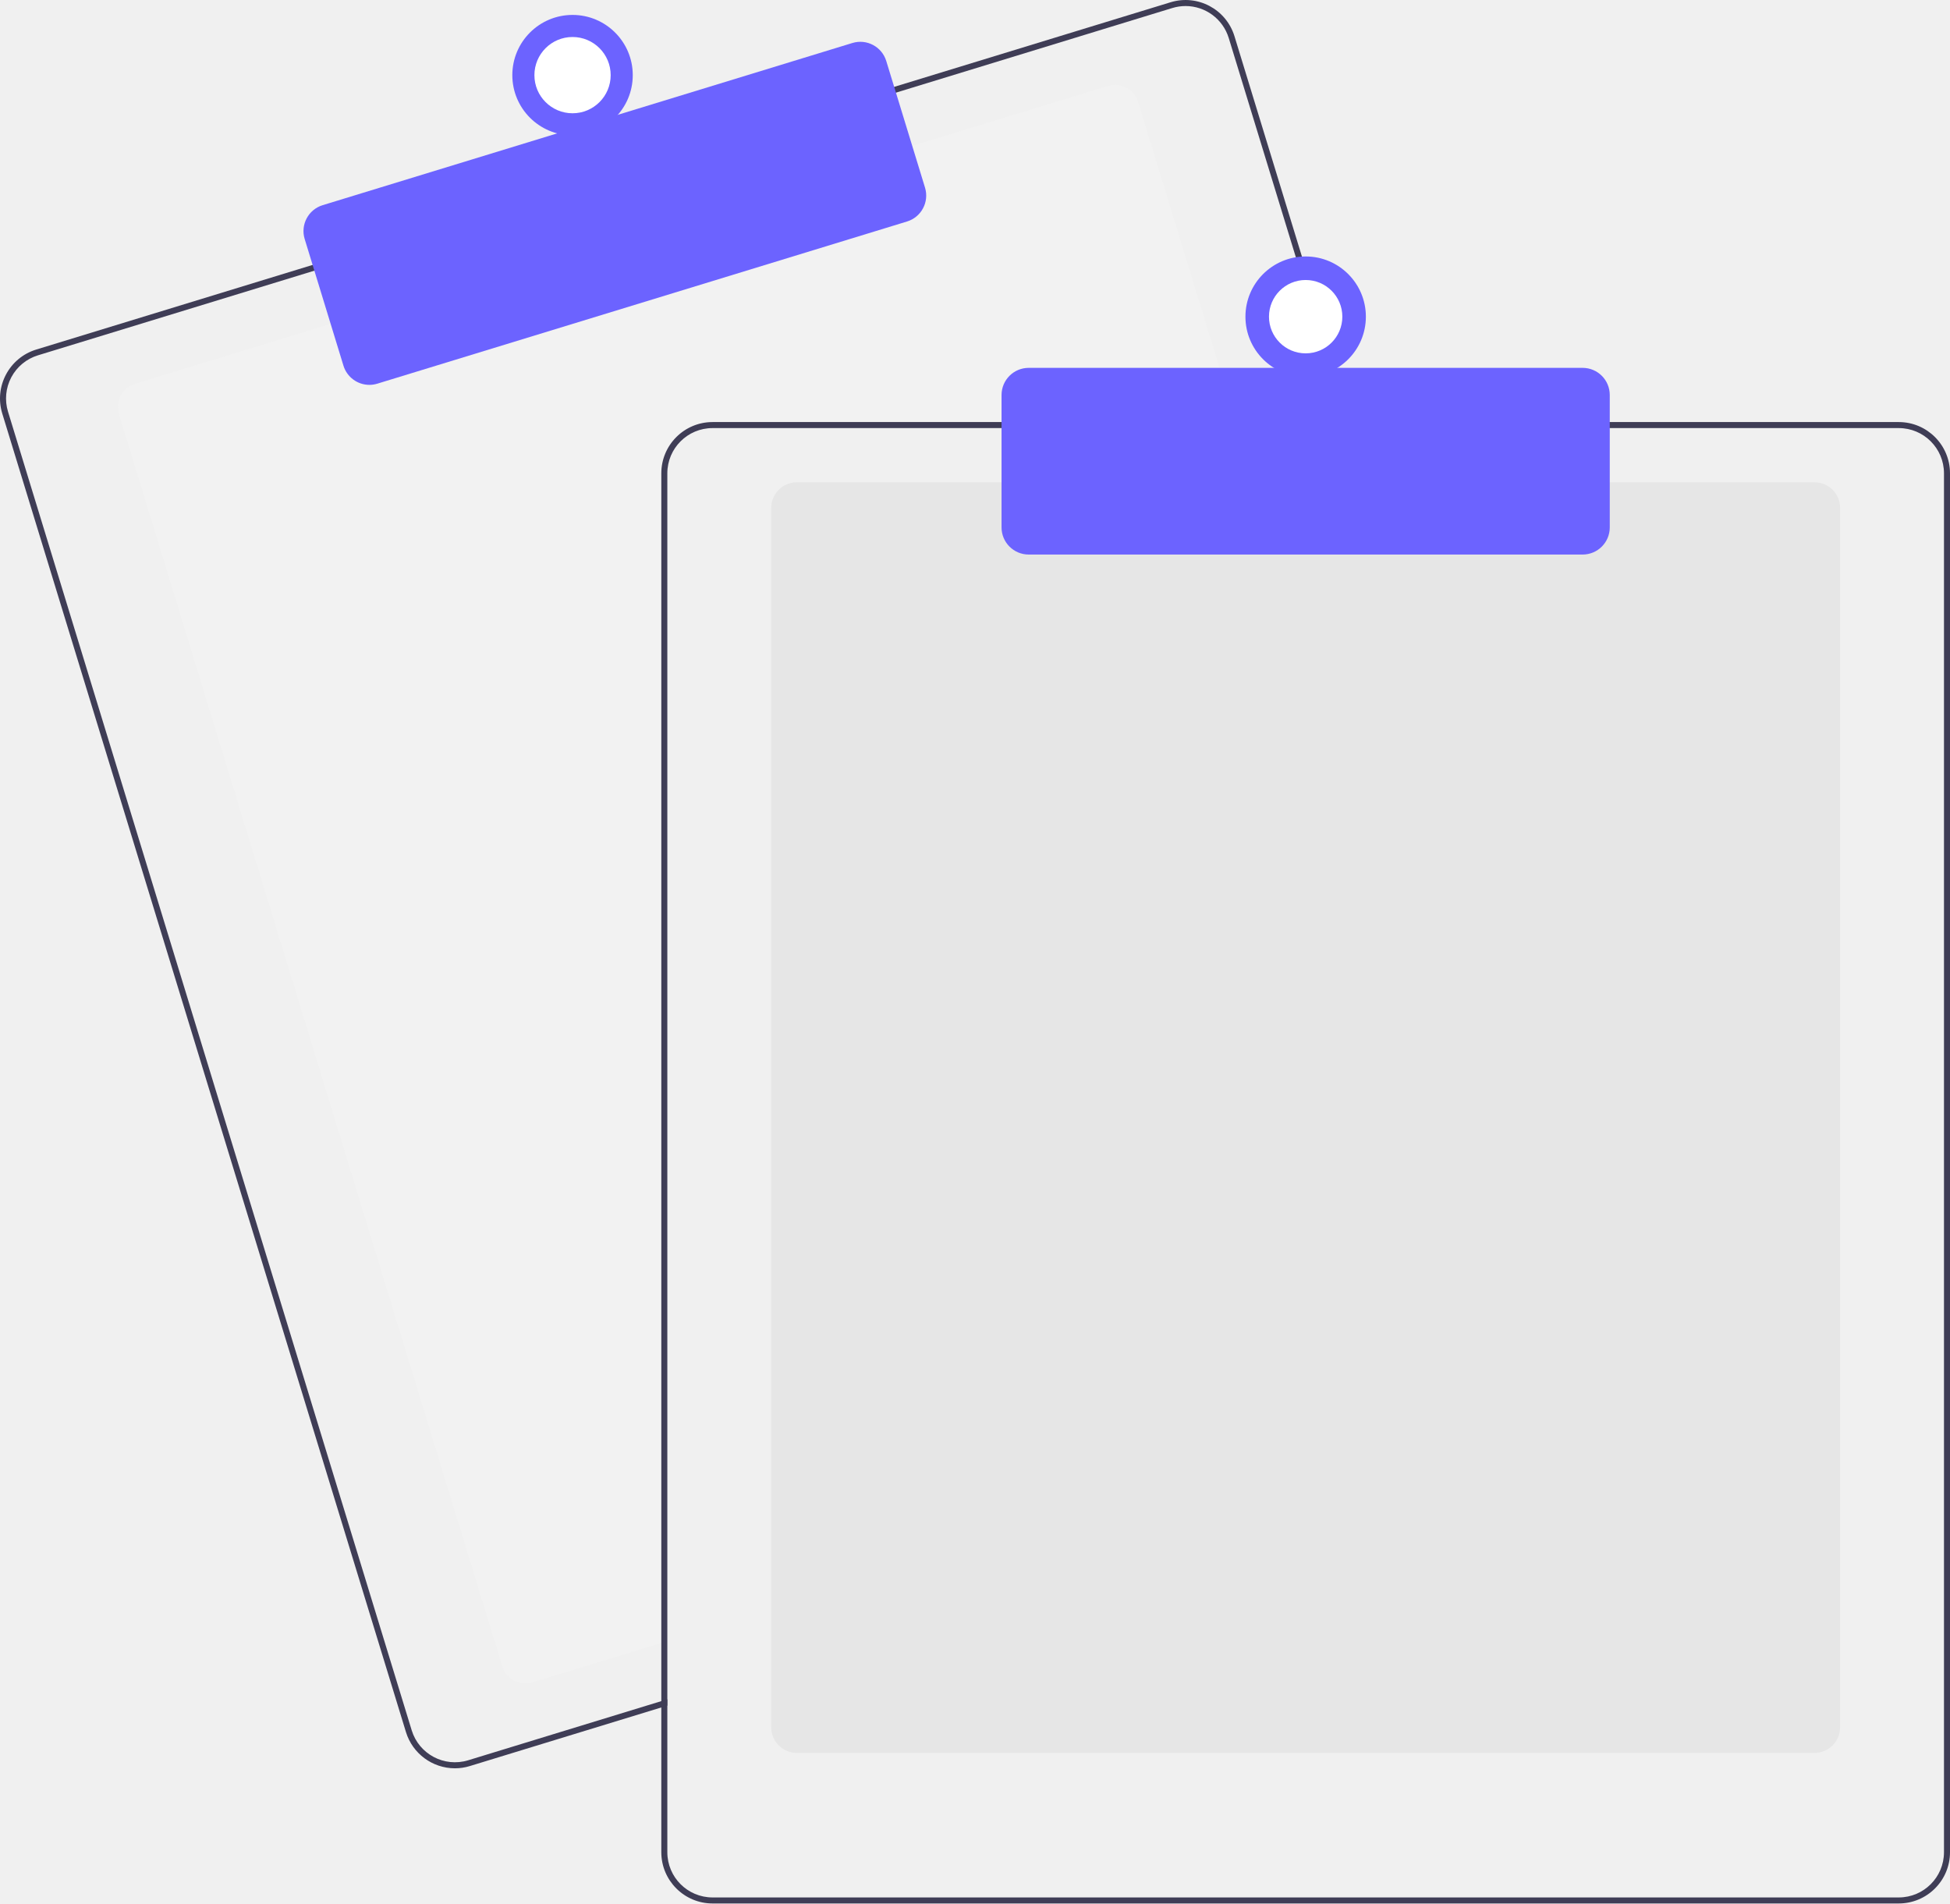
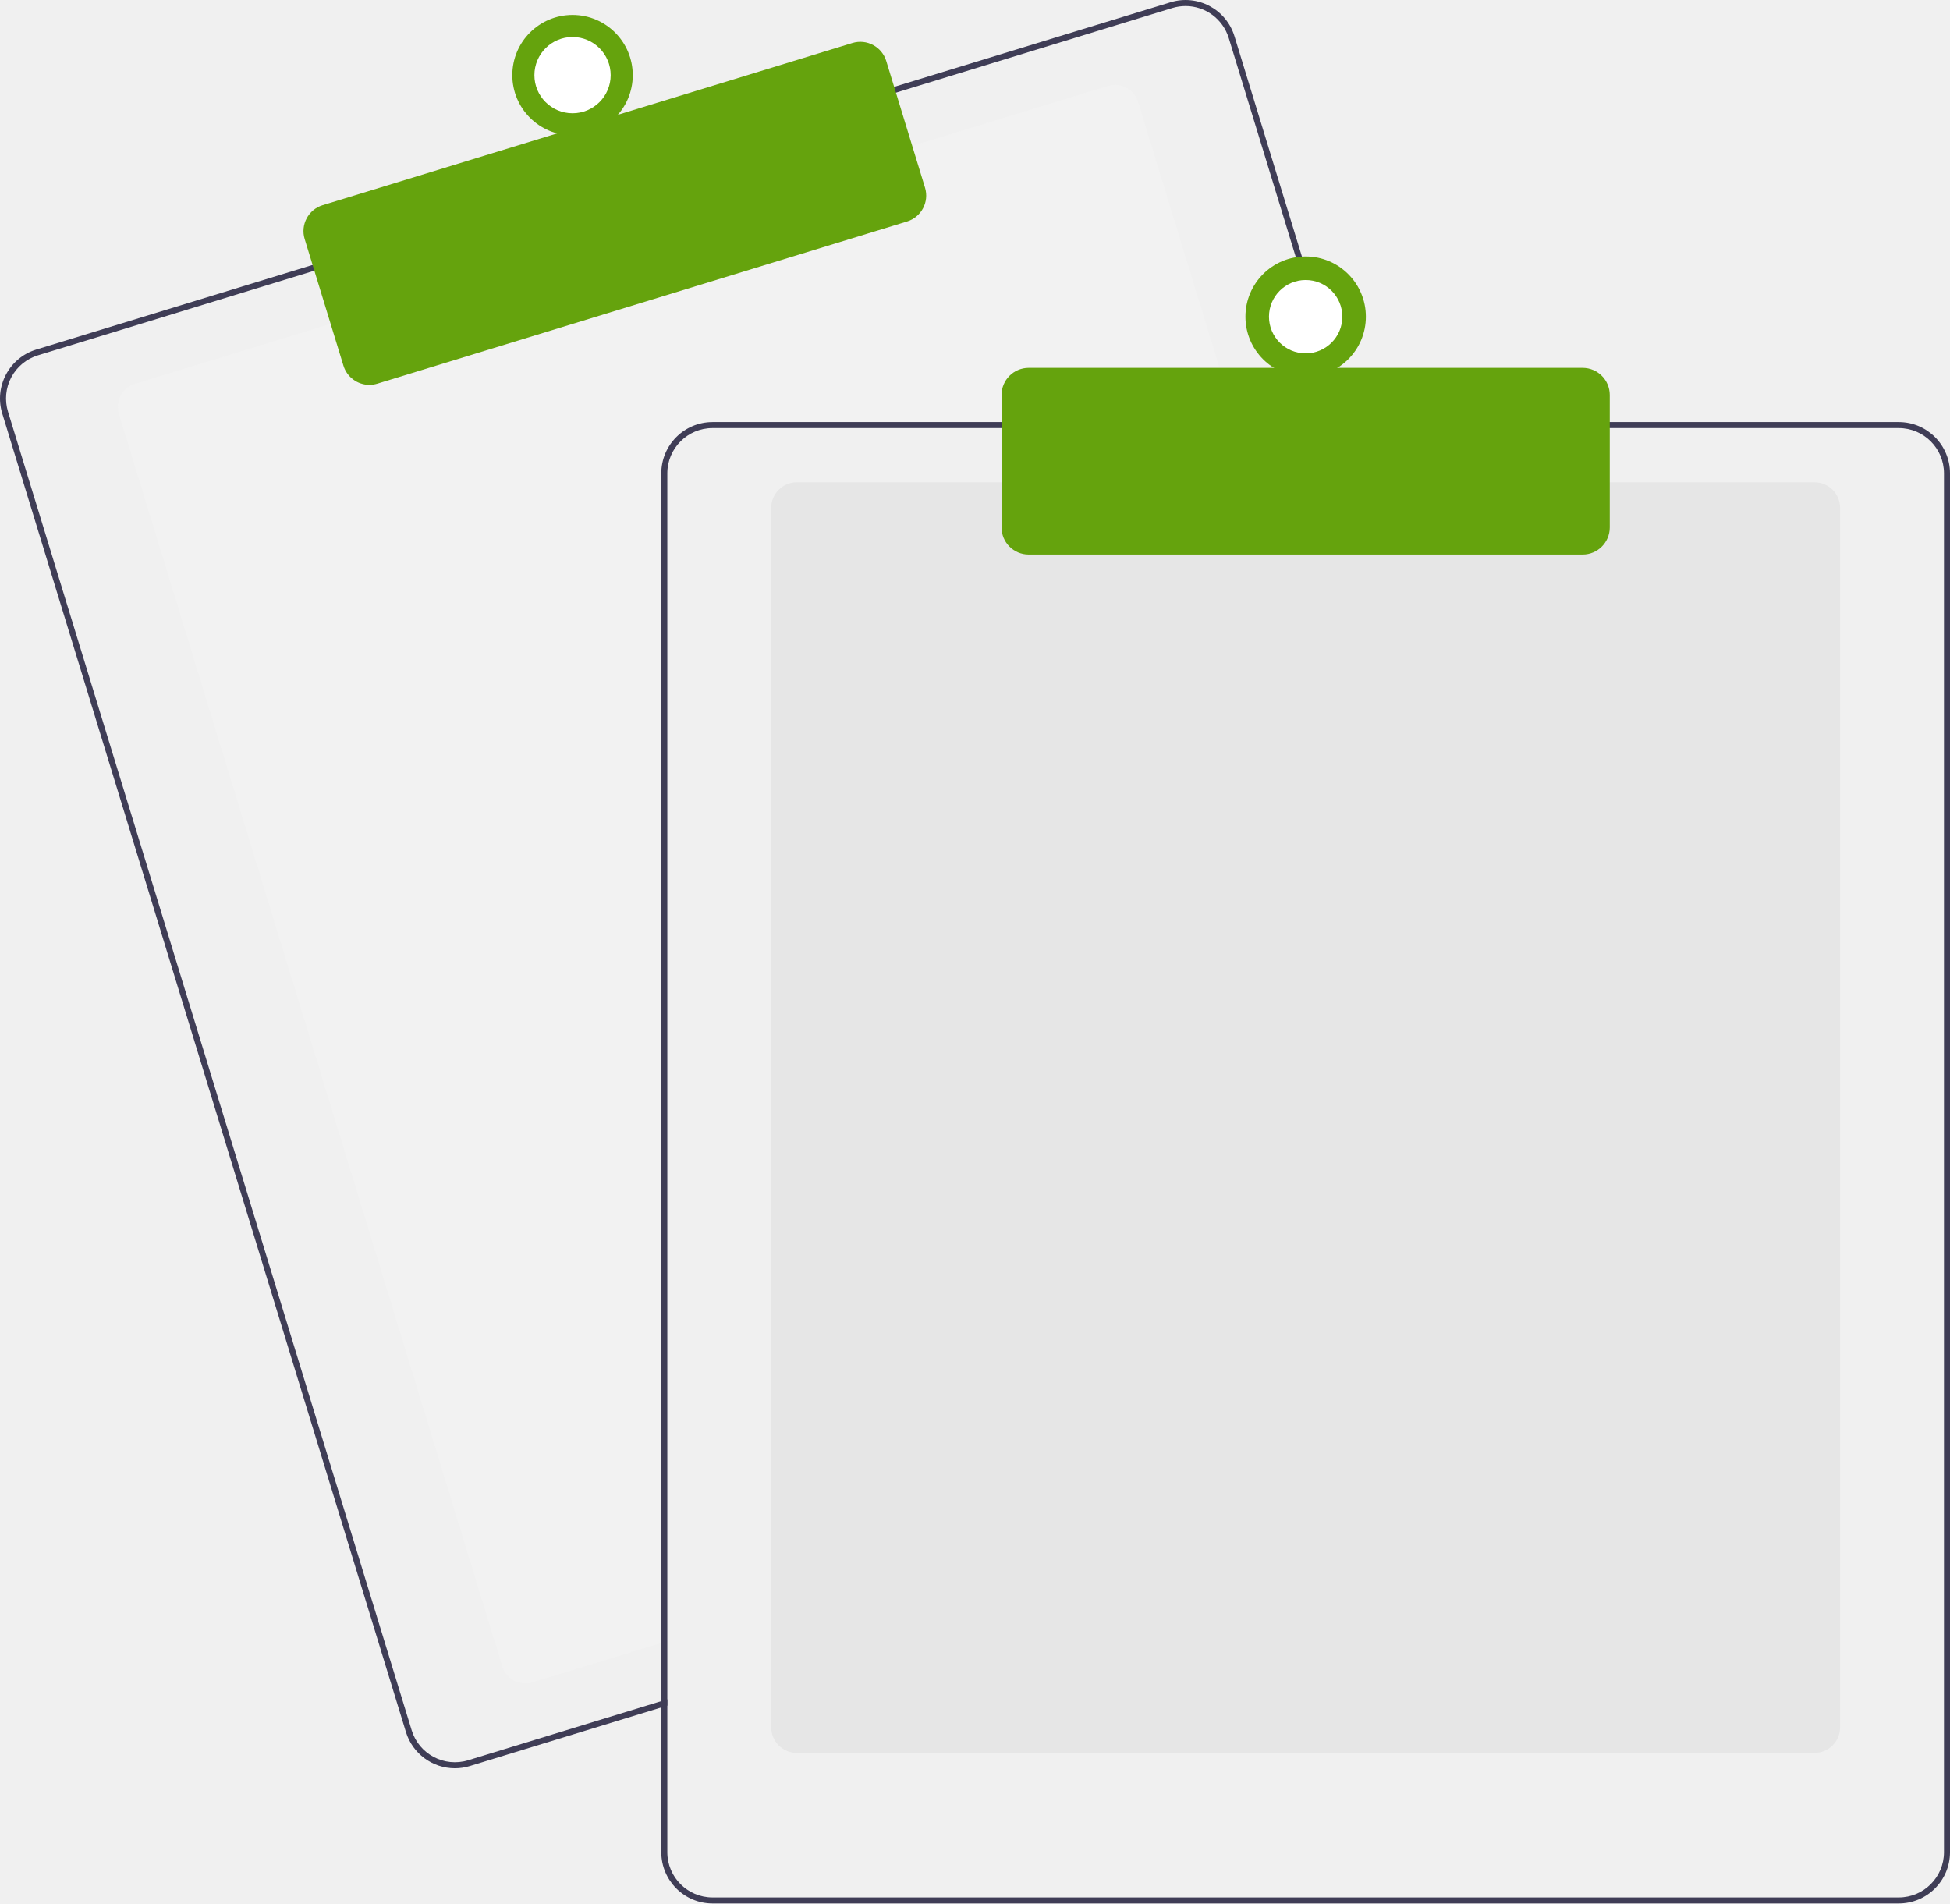
<svg xmlns="http://www.w3.org/2000/svg" data-name="Layer 1" width="647.636" height="632.174" viewBox="0 0 647.636 632.174">
  <path d="M687.328,276.087H512.818a15.018,15.018,0,0,0-15,15v387.85l-2,.61-42.81,13.11a8.007,8.007,0,0,1-9.99-5.31L315.678,271.397a8.003,8.003,0,0,1,5.31-9.99l65.97-20.2,191.25-58.54,65.97-20.2a7.989,7.989,0,0,1,9.99,5.3l32.55,106.32Z" transform="translate(-276.1819 -133.9131)" fill="#f2f2f2" />
  <path d="M725.408,274.087l-39.23-128.14a16.994,16.994,0,0,0-21.23-11.28l-92.75,28.39L380.958,221.607l-92.75,28.4a17.015,17.015,0,0,0-11.28,21.23l134.08,437.93a17.027,17.027,0,0,0,16.26,12.03,16.789,16.789,0,0,0,4.97-.75l63.58-19.46,2-.62v-2.09l-2,.61-64.17,19.65a15.015,15.015,0,0,1-18.73-9.95l-134.07-437.94a14.979,14.979,0,0,1,9.95-18.73l92.75-28.4,191.24-58.54,92.75-28.4a15.156,15.156,0,0,1,4.41-.66,15.015,15.015,0,0,1,14.32,10.61l39.05,127.56.62,2h2.08Z" transform="translate(-276.1819 -133.9131)" fill="#3f3d56" />
-   <path d="M398.863,261.734a9.016,9.016,0,0,1-8.611-6.367l-12.88-42.072a8.999,8.999,0,0,1,5.971-11.24l175.939-53.864a9.009,9.009,0,0,1,11.241,5.971l12.88,42.072a9.01,9.01,0,0,1-5.971,11.241L401.492,261.339A8.976,8.976,0,0,1,398.863,261.734Z" transform="translate(-276.1819 -133.9131)" fill="#6c63ff" />
-   <circle cx="190.154" cy="24.955" r="20" fill="#6c63ff" />
+   <path d="M398.863,261.734a9.016,9.016,0,0,1-8.611-6.367l-12.88-42.072a8.999,8.999,0,0,1,5.971-11.24l175.939-53.864a9.009,9.009,0,0,1,11.241,5.971l12.88,42.072a9.01,9.01,0,0,1-5.971,11.241L401.492,261.339A8.976,8.976,0,0,1,398.863,261.734Z" transform="translate(-276.1819 -133.9131)" fill="#65a30d" />
+   <circle cx="190.154" cy="24.955" r="20" fill="#65a30d" />
  <circle cx="190.154" cy="24.955" r="12.665" fill="#fff" />
  <path d="M878.818,716.087h-338a8.51,8.51,0,0,1-8.5-8.5v-405a8.51,8.51,0,0,1,8.5-8.5h338a8.51,8.51,0,0,1,8.5,8.5v405A8.51,8.51,0,0,1,878.818,716.087Z" transform="translate(-276.1819 -133.9131)" fill="#e6e6e6" />
  <path d="M723.318,274.087h-210.5a17.024,17.024,0,0,0-17,17v407.8l2-.61v-407.19a15.018,15.018,0,0,1,15-15H723.938Zm183.5,0h-394a17.024,17.024,0,0,0-17,17v458a17.024,17.024,0,0,0,17,17h394a17.024,17.024,0,0,0,17-17v-458A17.024,17.024,0,0,0,906.818,274.087Zm15,475a15.018,15.018,0,0,1-15,15h-394a15.018,15.018,0,0,1-15-15v-458a15.018,15.018,0,0,1,15-15h394a15.018,15.018,0,0,1,15,15Z" transform="translate(-276.1819 -133.9131)" fill="#3f3d56" />
-   <path d="M801.818,318.087h-184a9.01,9.01,0,0,1-9-9v-44a9.01,9.01,0,0,1,9-9h184a9.01,9.01,0,0,1,9,9v44A9.01,9.01,0,0,1,801.818,318.087Z" transform="translate(-276.1819 -133.9131)" fill="#6c63ff" />
-   <circle cx="433.636" cy="105.174" r="20" fill="#6c63ff" />
+   <path d="M801.818,318.087h-184a9.01,9.01,0,0,1-9-9v-44a9.01,9.01,0,0,1,9-9h184a9.01,9.01,0,0,1,9,9v44A9.01,9.01,0,0,1,801.818,318.087Z" transform="translate(-276.1819 -133.9131)" fill="#65a30d" />
+   <circle cx="433.636" cy="105.174" r="20" fill="#65a30d" />
  <circle cx="433.636" cy="105.174" r="12.182" fill="#fff" />
</svg>
